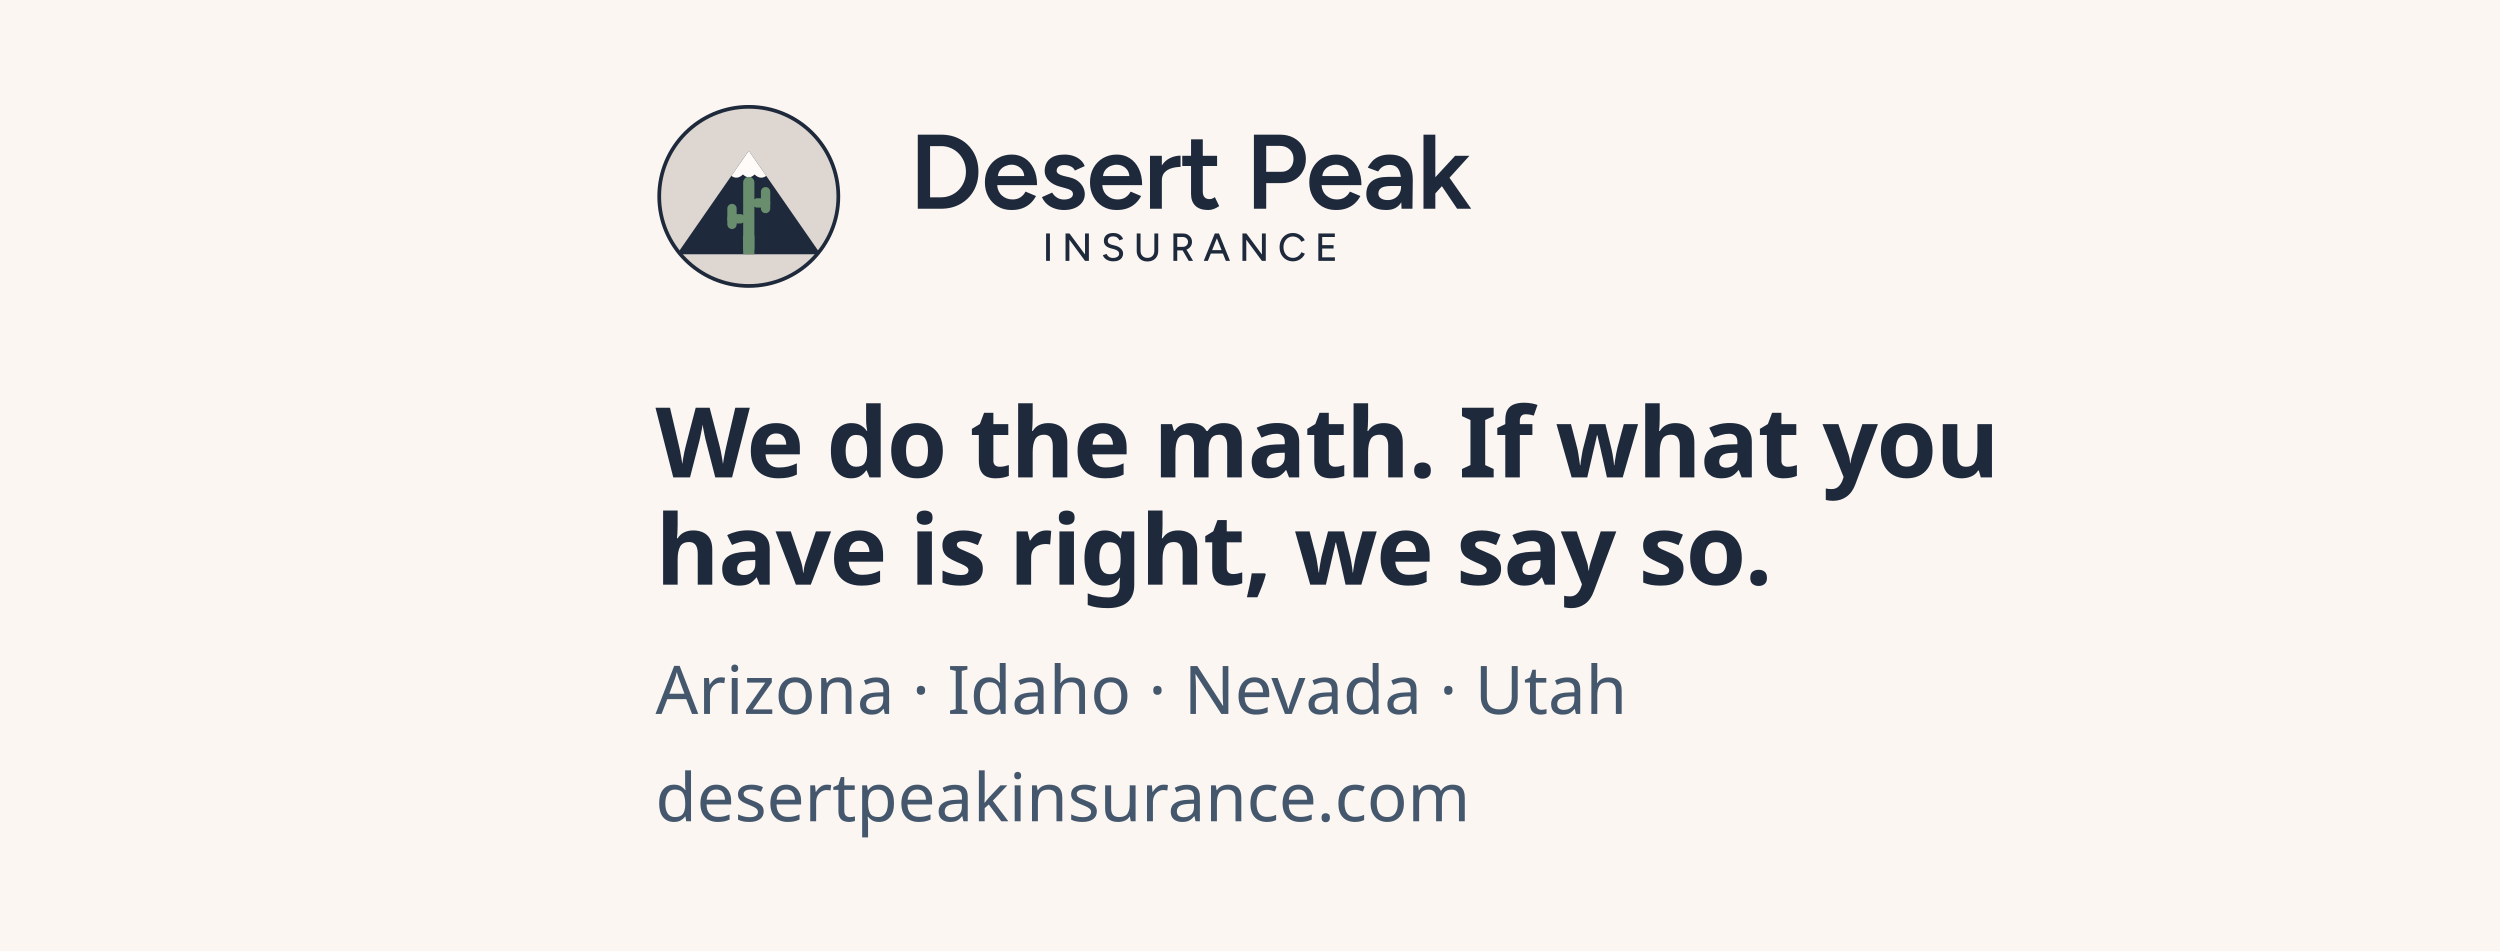
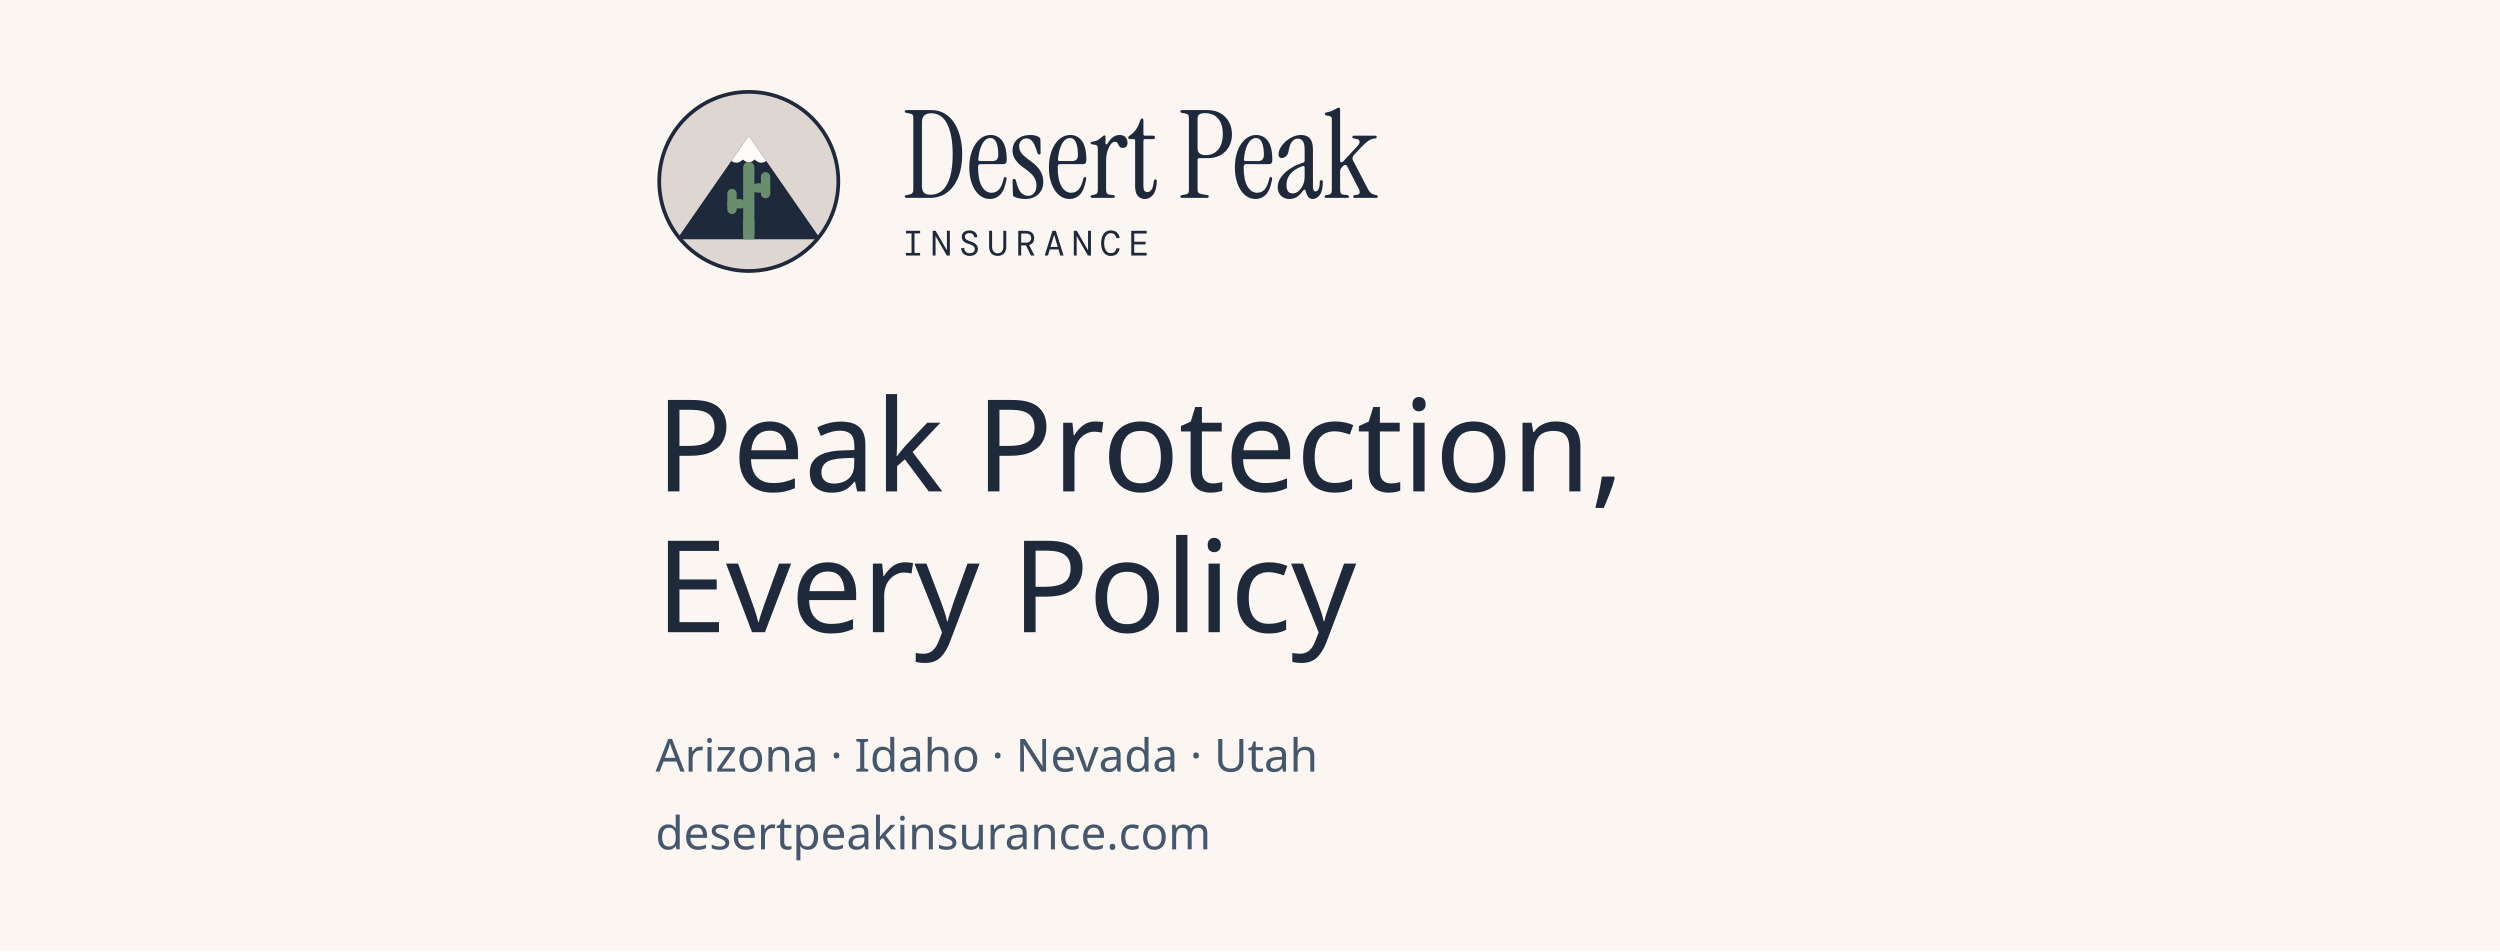
<svg xmlns="http://www.w3.org/2000/svg" viewBox="0 0 820 312" width="820" height="312" role="img" aria-labelledby="t">
  <style>@font-face{font-family:"Archivo";src:url("../../../../fonts/archivo-variable.woff2") format("woff2");font-weight:100 900;font-stretch:62% 125%;font-style:normal;font-display:block}
@font-face{font-family:"Archivo";src:url("../../../../fonts/archivo-italic-variable.woff2") format("woff2");font-weight:100 900;font-stretch:62% 125%;font-style:italic;font-display:block}
@font-face{font-family:"Source Serif 4";src:url("../../../../fonts/source-serif-4-variable.woff2") format("woff2");font-weight:200 900;font-style:normal;font-display:block}
- @font-face{font-family:"Source Serif 4";src:url("../../../../fonts/source-serif-4-italic-variable.woff2") format("woff2");font-weight:200 900;font-style:italic;font-display:block}</style>
+ @font-face{font-family:"Source Serif 4";src:url("../../../../fonts/source-serif-4-italic-variable.woff2") format("woff2");font-weight:200 900;font-style:italic;font-display:block}
+ @font-face{font-family:"Instrument Serif";src:url("../../../../fonts/instrument-serif-400.woff2") format("woff2");font-weight:400;font-style:normal;font-display:block}
+ @font-face{font-family:"Figtree";src:url("../../../../fonts/figtree-variable.woff2") format("woff2");font-weight:300 900;font-style:normal;font-display:block}
+ @font-face{font-family:"Figtree";src:url("../../../../fonts/figtree-italic-variable.woff2") format("woff2");font-weight:300 900;font-style:italic;font-display:block}
+ @font-face{font-family:"DM Mono";src:url("../../../../fonts/dm-mono-400.woff2") format("woff2");font-weight:400;font-style:normal;font-display:block}</style>
  <rect width="820" height="312" fill="#FBF6F2" />
-   <g data-logo="daniel/logo-horizontal.svg" transform="translate(215 33.82) scale(0.9)">
+   <g data-logo="daniel/logo-horizontal.svg" transform="translate(215 28.91) scale(0.9)">
    <g transform="scale(.17)">
      <circle cx="200" cy="200" r="192" fill="#ded6d0" />
      <clipPath id="dpc">
        <circle cx="200" cy="200" r="192" />
      </clipPath>
      <g clip-path="url(#dpc)">
        <path fill="#1e293b" d="m200 102 154 222H46z" />
        <path fill="#fefbf9" d="m200 102 37.46 54q-12.49 9-24.97-3-12.49 12-24.98 0-12.48 12-24.97 3Z" />
        <g fill="#698e6e">
          <rect width="24" height="166" x="188" y="158" rx="12" />
          <path d="M188 284h24v40h-24z" />
          <rect width="20" height="56" x="226" y="180" rx="10" />
          <rect width="38" height="20" x="208" y="204" rx="10" />
          <rect width="20" height="54" x="154" y="216" rx="10" />
          <rect width="38" height="20" x="154" y="238" rx="10" />
        </g>
      </g>
      <circle cx="200" cy="200" r="192" fill="none" stroke="#1e293b" stroke-width="8" />
    </g>
-     <path fill="#1e293b" d="M95.59 38.5v-27h8.49q3.97 0 7.04 1.72 3.06 1.71 4.82 4.76 1.75 3.05 1.75 7.02 0 3.93-1.75 6.98-1.76 3.05-4.82 4.78t-7.04 1.74Zm4.48-4.17h4.01q1.89 0 3.55-.71 1.65-.71 2.89-1.99 1.23-1.27 1.93-2.97.69-1.69.69-3.66t-.69-3.66q-.7-1.7-1.93-2.97-1.24-1.28-2.89-1.99t-3.55-.71h-4.01Zm29.66 4.63q-2.82 0-5-1.29t-3.43-3.57q-1.25-2.27-1.25-5.24t1.27-5.25 3.49-3.57 5.07-1.29q2.59 0 4.67 1.33t3.3 3.84 1.21 5.98h-14.54q.19 2.43 1.79 3.82t3.8 1.39q1.78 0 2.93-.8 1.16-.79 1.82-2.06l3.82 1.62q-.81 1.54-2.07 2.7t-2.97 1.78-3.91.61m-4.94-12.38h9.6q-.11-1.39-.81-2.29-.69-.91-1.69-1.37-1.01-.47-2.12-.47-1.08 0-2.18.45-1.1.44-1.87 1.37-.78.92-.93 2.31m24.15 12.38q-1.93 0-3.55-.58-1.62-.57-2.78-1.63-1.16-1.07-1.77-2.49l3.74-1.66q.58 1.08 1.71 1.81 1.14.73 2.53.73 1.5 0 2.41-.52t.91-1.44q0-.89-.7-1.37-.69-.48-1.96-.79l-1.82-.5q-2.74-.7-4.28-2.22t-1.54-3.49q0-2.9 1.87-4.48t5.38-1.58q1.77 0 3.26.52t2.56 1.47 1.51 2.22l-3.59 1.62q-.38-.97-1.46-1.49t-2.4-.52-2.04.56-.73 1.56q0 .58.65 1.06.66.48 1.89.79l2.28.54q1.89.47 3.08 1.45t1.78 2.2.58 2.45q0 1.73-.99 3.04-.98 1.32-2.68 2.03-1.69.71-3.85.71m19.09 0q-2.82 0-5-1.29t-3.43-3.57q-1.25-2.27-1.25-5.24t1.27-5.25 3.49-3.57 5.07-1.29q2.59 0 4.67 1.33t3.3 3.84q1.21 2.51 1.21 5.98h-14.54q.19 2.43 1.8 3.82 1.6 1.39 3.79 1.39 1.78 0 2.94-.8 1.15-.79 1.81-2.06l3.82 1.62q-.81 1.54-2.07 2.7t-2.97 1.78-3.91.61m-4.94-12.38h9.61q-.12-1.39-.81-2.29t-1.7-1.37-2.12-.47q-1.08 0-2.18.45-1.1.44-1.87 1.37-.77.92-.93 2.31m17.13 11.92V19.21h4.32v3.51q1.15-1.81 3.01-2.7 1.85-.88 3.81-.88v4.12q-1.77 0-3.33.49-1.56.48-2.53 1.56t-.96 2.85V38.5Zm21.21.46q-3.05 0-4.65-1.52t-1.6-4.38V22.92h-3.2v-3.71h3.2V13.2h4.28v6.01h5.21v3.71h-5.21v9.33q0 1.35.64 2.05t1.87.69q.39 0 .85-.15.46-.16 1.04-.58l1.58 3.28q-1 .69-2 1.06-1.01.36-2.01.36m16.66-.46v-27h9.53q2.78 0 4.9 1.12t3.32 3.1q1.19 1.99 1.19 4.61 0 2.55-1.12 4.55-1.11 2.01-3.1 3.15t-4.61 1.14h-5.63v9.33Zm4.48-13.46h5.55q1.93 0 3.17-1.31 1.23-1.31 1.23-3.4 0-2.12-1.39-3.43t-3.59-1.31h-4.97Zm25.38 13.92q-2.82 0-5-1.29t-3.43-3.57q-1.25-2.27-1.25-5.24t1.27-5.25 3.49-3.57 5.07-1.29q2.59 0 4.67 1.33t3.3 3.84 1.21 5.98h-14.54q.19 2.43 1.8 3.82 1.6 1.39 3.79 1.39 1.78 0 2.94-.8 1.15-.79 1.81-2.06l3.82 1.62q-.81 1.54-2.07 2.7t-2.97 1.78-3.91.61m-4.94-12.38h9.61q-.12-1.39-.81-2.29t-1.7-1.37-2.12-.47q-1.08 0-2.18.45-1.1.44-1.87 1.37-.77.92-.93 2.31m23.34 12.38q-3.47 0-5.38-1.54t-1.91-4.36q0-3.01 2.02-4.59t5.65-1.58h4.9q-.23-2.12-1.19-3.24-.97-1.12-2.86-1.12-1.39 0-2.43.58t-1.77 1.81l-3.78-1.39q.61-1.27 1.64-2.37t2.58-1.75q1.56-.66 3.76-.66 2.82 0 4.71 1.1t2.79 3.14q.91 2.05.91 4.94l-.12 10.57h-3.97l-.11-2.35q-.78 1.35-2.14 2.08-1.37.73-3.3.73m.54-3.62q1.42 0 2.52-.64t1.7-1.72.6-2.39v-.38h-3.59q-2.58 0-3.62.71-1.05.71-1.05 2.03 0 1.11.91 1.75t2.53.64m13 3.16v-27h4.32v15.51l7.21-7.8h5.21l-7.26 7.99 7.91 11.3h-5.13l-5.55-8.22-2.39 2.63v5.59Zm-137.54 19v-10h1.4v10Zm7.09 0v-10h1.44l5.66 7.66V47.5h1.41v10h-1.41l-5.7-7.73v7.73Zm17.43.17q-.8 0-1.45-.18-.65-.19-1.13-.51t-.8-.72q-.31-.4-.44-.85l1.36-.44q.21.59.81 1.02.6.42 1.47.44 1.06 0 1.67-.42t.61-1.12q0-.65-.53-1.05t-1.4-.63l-1.16-.3q-.69-.18-1.25-.52t-.89-.88q-.33-.52-.33-1.27 0-1.37.89-2.14t2.58-.77q.97 0 1.69.31.71.3 1.17.8.47.5.67 1.1l-1.36.46q-.24-.64-.83-1.04-.58-.39-1.44-.39-.9 0-1.42.43t-.52 1.17q0 .63.4.97t1.1.5l1.15.29q1.4.34 2.17 1.13.76.8.76 1.74 0 .81-.4 1.46t-1.2 1.03-1.95.38m12.4.04q-1.16 0-2.04-.47-.88-.48-1.36-1.35-.49-.86-.49-1.99v-6.4h1.4v6.4q0 .74.32 1.31t.89.89 1.3.31q.75 0 1.32-.31t.88-.89.32-1.31v-6.4h1.41v6.4q0 1.13-.49 1.99t-1.39 1.35q-.89.47-2.07.47m9.48-.21v-10h3.37q1 0 1.77.39.76.4 1.2 1.09t.43 1.61q0 .98-.55 1.72-.56.75-1.46 1.09l2.41 4.1h-1.58l-2.23-3.83h-1.96v3.83Zm1.4-5.11h2.1q.52 0 .92-.24t.66-.64.25-.92q0-.8-.56-1.3-.55-.5-1.44-.5h-1.93Zm9.66 5.11 4.03-10h1.5l4.03 10h-1.5l-1.08-2.67h-4.41l-1.07 2.67Zm3.06-3.93h3.44l-1.72-4.3Zm11.04 3.93v-10h1.44l5.66 7.66V47.5h1.41v10h-1.41l-5.7-7.73v7.73Zm18.46.17q-1.43 0-2.55-.66-1.11-.67-1.74-1.83t-.63-2.68q0-1.51.63-2.68.63-1.16 1.73-1.83 1.1-.66 2.53-.66.93 0 1.77.33.84.34 1.51.93.66.6 1.02 1.38l-1.26.57q-.27-.58-.74-1.01t-1.07-.67-1.23-.25q-1 0-1.79.5-.78.5-1.23 1.38t-.44 2.01q0 1.14.45 2.03t1.24 1.38 1.81.49q.66 0 1.24-.26.59-.27 1.05-.73.47-.47.75-1.07l1.26.56q-.36.81-1.01 1.44-.66.63-1.51.98t-1.79.35m9.2-.17v-10h6.01v1.29h-4.61v2.97h4.15v1.25h-4.15v3.2h4.64v1.29Z" data-logo="wordmark.svg" />
+     <path fill="#1e293b" d="M91.51 40q-.67 0-.67-.49 0-.4.58-.53l1.02-.18q1.52-.27 1.52-1.73V10.93q0-.93-.29-1.24t-1.23-.49l-1.02-.18q-.58-.13-.58-.53 0-.49.67-.49h8.98q3.47 0 6 2.02t3.91 5.67q1.38 3.64 1.38 8.44 0 4.85-1.45 8.4-1.44 3.56-4.06 5.51-2.63 1.96-6.23 1.96Zm8.71-1.16q3.96 0 6.02-3.77 2.07-3.78 2.07-10.94 0-7.11-1.98-11.04-1.97-3.93-5.84-3.93-3.38 0-3.38 3.24v23.2q0 1.78.73 2.51.74.73 2.38.73m21.65 1.56q-2.14 0-3.83-1.42-1.68-1.42-2.68-4.02t-1-6.03q0-3.51 1.02-6.17t2.8-4.18 3.95-1.51q2.63 0 4.25 2.15 1.62 2.16 1.62 7 0 1.47-1.11 1.47h-8.45q-.88 0-.88 1.02 0 4.71 1.37 7.07 1.38 2.35 3.51 2.35 1.69 0 2.76-1.2t1.73-4.04q.14-.49.58-.49.53 0 .4.89-.71 3.95-2.27 5.53-1.55 1.58-3.77 1.58m-3.56-13.82h4.49q2.13 0 2.13-2.22 0-2.89-.71-4.54-.71-1.64-2.13-1.64-1.73 0-2.91 2t-1.54 5.69q-.08.71.67.71m16.4 13.82q-1.02 0-2.18-.24-1.15-.25-1.86-.6-.4-.23-.4-.76l-.14-4.98q0-.75.58-.75.49 0 .67.71.75 3.15 1.84 4.31t2.65 1.15q1.29 0 2.13-1t.84-2.77-.97-3.16-3.29-3.02q-2.31-1.56-3.38-3.13-1.07-1.58-1.07-3.45 0-2.53 1.78-4.09 1.78-1.55 4.71-1.55.89 0 1.74.2.84.2 1.51.64.4.27.4.71l.09 4.89q0 .67-.54.67-.31 0-.44-.2-.14-.2-.22-.51-.89-2.89-1.78-4.03-.89-1.13-2.18-1.13-1.16 0-1.91.8-.76.8-.76 2 0 1.56.94 2.71.93 1.16 3.37 2.85 2.23 1.6 3.36 3.44 1.13 1.85 1.13 4.02 0 2.85-1.82 4.56t-4.8 1.71m16.18 0q-2.13 0-3.82-1.42t-2.69-4.02-1-6.03q0-3.51 1.02-6.17t2.8-4.18 3.96-1.51q2.62 0 4.24 2.15 1.62 2.16 1.62 7 0 1.47-1.11 1.47h-8.44q-.89 0-.89 1.02 0 4.71 1.38 7.07 1.37 2.35 3.51 2.35 1.69 0 2.75-1.2 1.07-1.2 1.74-4.04.13-.49.57-.49.54 0 .4.89-.71 3.95-2.26 5.53-1.56 1.58-3.78 1.58m-3.56-13.82h4.49q2.14 0 2.14-2.22 0-2.89-.72-4.54-.71-1.64-2.13-1.64-1.73 0-2.91 2t-1.53 5.69q-.09.71.66.71m17.43-6.4q1.82-3.11 4.4-3.11 1.46 0 2.17.86.71.87.71 1.94 0 .84-.42 1.37t-1.31.54q-.71 0-1.04-.34-.34-.33-.54-.77-.2-.45-.46-.78-.27-.33-.89-.33-.8 0-1.51.95-.71.96-1.18 2.56t-.47 3.64v10.31q0 .94.29 1.34t1.22.48l1.2.14q.49.09.49.49 0 .53-.66.53h-7.52q-.66 0-.66-.49 0-.4.58-.53l.53-.09q.93-.18 1.22-.56.29-.37.29-1.31V22.09q0-.8-.24-1.09-.25-.29-.87-.38l-.93-.13q-.58-.05-.58-.49 0-.36.71-.49 1.38-.22 2.11-.71t1.53-1.2q.4-.4.67-.4.4 0 .4.53v2.4q0 .31.27.38.26.07.49-.33m13.6 20.22q-1.56 0-2.56-1.09t-1-3.58V19.11q0-.53-.53-.53h-1.29q-.71 0-.71-.54 0-.35.4-.62 1.46-1.02 2.35-2.2t1.56-3.22q.31-.93.75-.93.49 0 .49.71v4.93q0 .62.62.62h2.89q.71 0 .71.63 0 .62-.71.62h-2.89q-.62 0-.62.62v16.58q0 .98.31 1.53.31.56 1.16.56.93 0 1.53-.94t.78-3.02q.09-.62.58-.62.53 0 .53.67-.13 3.42-1.4 4.93t-2.95 1.51m13.6-.4q-.67 0-.67-.49 0-.4.58-.53l1.02-.18q.93-.18 1.22-.49t.29-1.24V10.93q0-.93-.29-1.24t-1.22-.49l-1.02-.18q-.58-.13-.58-.53 0-.49.67-.49h9.28q2.63 0 4.63 1.13 2 1.14 3.11 3.14t1.11 4.62q0 2.53-1.11 4.49-1.11 1.95-3.07 3.04t-4.53 1.09h-3.2q-.62 0-.62.62v10.76q0 .93.35 1.27.36.33 1.6.55l1.65.27q.48.09.48.49 0 .53-.66.53Zm5.6-18.04q0 2.44 2.97 2.44 2.89 0 4.56-2.04t1.67-5.6q0-3.65-1.69-5.65t-4.8-2q-2.71 0-2.71 1.78Zm21.11 18.44q-2.14 0-3.83-1.42-1.68-1.42-2.68-4.02t-1-6.03q0-3.51 1.02-6.17t2.8-4.18 3.95-1.51q2.63 0 4.25 2.15 1.62 2.16 1.62 7 0 1.47-1.11 1.47h-8.45q-.88 0-.88 1.02 0 4.71 1.37 7.07 1.38 2.35 3.51 2.35 1.69 0 2.76-1.2t1.73-4.04q.14-.49.58-.49.53 0 .4.89-.71 3.95-2.27 5.53-1.55 1.58-3.77 1.58m-3.56-13.82h4.49q2.13 0 2.13-2.22 0-2.89-.71-4.54-.71-1.64-2.13-1.64-1.73 0-2.91 2t-1.54 5.69q-.08.71.67.71m15.91 13.82q-1.86 0-3.06-1.18t-1.2-3.13q0-1.91 1.2-3.62t3.28-3.09 4.76-2.22q.58-.18.58-.76v-4.04q0-2.14-.67-3.05t-1.82-.91q-1.11 0-2.02 1t-1.31 3.36q-.23 1.42-.96 2.06t-1.49.65q-1.24 0-1.24-1.25 0-1.29.73-2.55.73-1.27 1.93-2.31 1.2-1.05 2.63-1.67 1.42-.62 2.84-.62 4.4 0 4.4 5.11v13.6q0 1.86.93 1.86.58 0 1.07-.77.49-.78.49-2.65 0-.71.58-.71.53 0 .53.76 0 3.24-1.13 4.69-1.14 1.44-2.56 1.44-1.07 0-1.69-.87-.62-.86-.84-2.06-.05-.45-.38-.47t-.64.42q-1.07 1.47-2.18 2.22t-2.76.76m1.2-2.04q1.16 0 2.14-.83.97-.82 1.6-2.2.62-1.37.62-3.11v-3.24q0-.85-.94-.49-2.71.98-4.2 2.69-1.48 1.71-1.48 4.11 0 3.07 2.26 3.07M244.4 40q-.53 0-.53-.49 0-.44.49-.53l.62-.09q.93-.13 1.22-.53t.29-1.34V11.56q0-.8-.25-1.09-.24-.29-.86-.38l-.94-.13q-.48-.09-.48-.54 0-.44.48-.53 1.25-.27 2.09-.62.85-.36 1.43-.71.71-.45 1.06-.45.49 0 .49.71v18.62q0 .45.38.56t.73-.29l5.2-5.6q.94-1.02.78-1.71t-1.04-.87l-1.03-.17q-.57-.14-.57-.58 0-.45.62-.45h7.64q.62 0 .62.49t-.57.54l-.4.04q-1.03.09-2.05.78t-2.44 2.15l-2.76 2.94q-.93 1.02-.44 2l5.6 10.75q.49.89 1.06 1.29t1.43.58l.44.09q.53.13.53.53 0 .49-.62.49h-7.73q-.62 0-.62-.49 0-.44.57-.53l.76-.09q1.69-.22.71-2.18l-4.22-8.22q-.22-.45-.65-.49-.42-.04-.77.31l-.49.49q-.4.4-.54.8-.13.4-.13.89v6.53q0 .94.29 1.34t1.22.48l1.2.14q.49.09.49.53 0 .49-.53.49ZM91.27 61v-.94h2.05v-7.12h-2.05V52h5.17v.94H94.4v7.12h2.04V61Zm9.75 0v-9h1.1l4.09 7.11V52h1.07v9h-1.12l-4.09-7.11V61Zm13.5.15q-.95 0-1.65-.36t-1.08-1-.4-1.5h1.14q.01.77.52 1.33.5.56 1.47.56.89 0 1.37-.43t.48-1.04q0-.5-.23-.84t-.75-.6q-.52-.27-1.4-.55-1.23-.37-1.8-1.02-.56-.64-.56-1.59 0-.64.33-1.16t.96-.81 1.53-.29q.85 0 1.49.31.64.32.99.88t.35 1.3h-1.13q0-.36-.19-.71t-.58-.58-.98-.23q-.7 0-1.18.34t-.48.94q0 .45.22.75.21.31.7.56t1.32.54q.79.25 1.35.6.55.34.86.84t.3 1.24q0 .74-.37 1.3-.38.57-1.05.9-.66.32-1.55.32m10.18 0q-.9 0-1.6-.37t-1.1-1.14q-.41-.76-.41-1.92V52h1.08v5.76q0 1.16.57 1.79t1.49.63 1.48-.63q.55-.63.55-1.79V52h1.08v5.72q0 1.16-.41 1.92-.41.77-1.12 1.14t-1.61.37m7.5-.15v-9h2.76q1.04 0 1.72.35t1.01.94q.33.6.33 1.36 0 .89-.45 1.56-.46.68-1.4.95l1.95 3.84h-1.28l-1.81-3.69h-1.75V61Zm1.08-4.68h1.64q1.03 0 1.51-.47.49-.47.49-1.2 0-.77-.47-1.22t-1.54-.45h-1.63Zm8.57 4.68 2.82-9h1.25l2.8 9h-1.18l-.66-2.24h-3.19l-.65 2.24Zm3.41-7.48-1.3 4.34h2.65l-1.3-4.34Zm7.19 7.48v-9h1.1l4.09 7.11V52h1.07v9h-1.12l-4.09-7.11V61Zm13.47.15q-1.09 0-1.88-.57-.79-.58-1.21-1.62-.42-1.05-.42-2.46 0-1.4.42-2.45t1.21-1.63 1.88-.57q1.39 0 2.24.76.85.77.99 2.04h-1.2q-.13-.76-.64-1.27-.51-.52-1.39-.52-1.12 0-1.76.97t-.64 2.67.64 2.67 1.76.97q.91 0 1.41-.49t.62-1.26h1.2q-.21 1.29-1.02 2.03t-2.21.73m7.47-.15v-9h5.62v.98h-4.54v2.99h4.15v.98h-4.15v3.07h4.54V61Z" data-logo="wordmark.svg" />
  </g>
-   <text font-family="Archivo" font-size="32" font-weight="640" fill="#1E293B" letter-spacing="-0.015em" font-stretch="112%">
-     <tspan x="215" y="156.58">We do the math. If what you</tspan>
-     <tspan x="215" y="191.78">have is right, we say so.</tspan>
+   <text font-family="Instrument Serif" font-size="42" font-weight="400" fill="#1E293B" letter-spacing="-0.005em">
+     <tspan x="215" y="161.17">Peak Protection,</tspan>
+     <tspan x="215" y="207.37">Every Policy</tspan>
  </text>
-   <text font-family="Archivo" font-size="22" font-weight="500" fill="#44576C">
-     <tspan x="215" y="234.18">Arizona · Idaho · Nevada · Utah</tspan>
-     <tspan x="215" y="269.38">desertpeakinsurance.com</tspan>
+   <text font-family="DM Mono" font-size="15" font-weight="400" fill="#44576C">
+     <tspan x="215" y="253.09">Arizona · Idaho · Nevada · Utah</tspan>
+     <tspan x="215" y="278.59">desertpeakinsurance.com</tspan>
  </text>
</svg>
